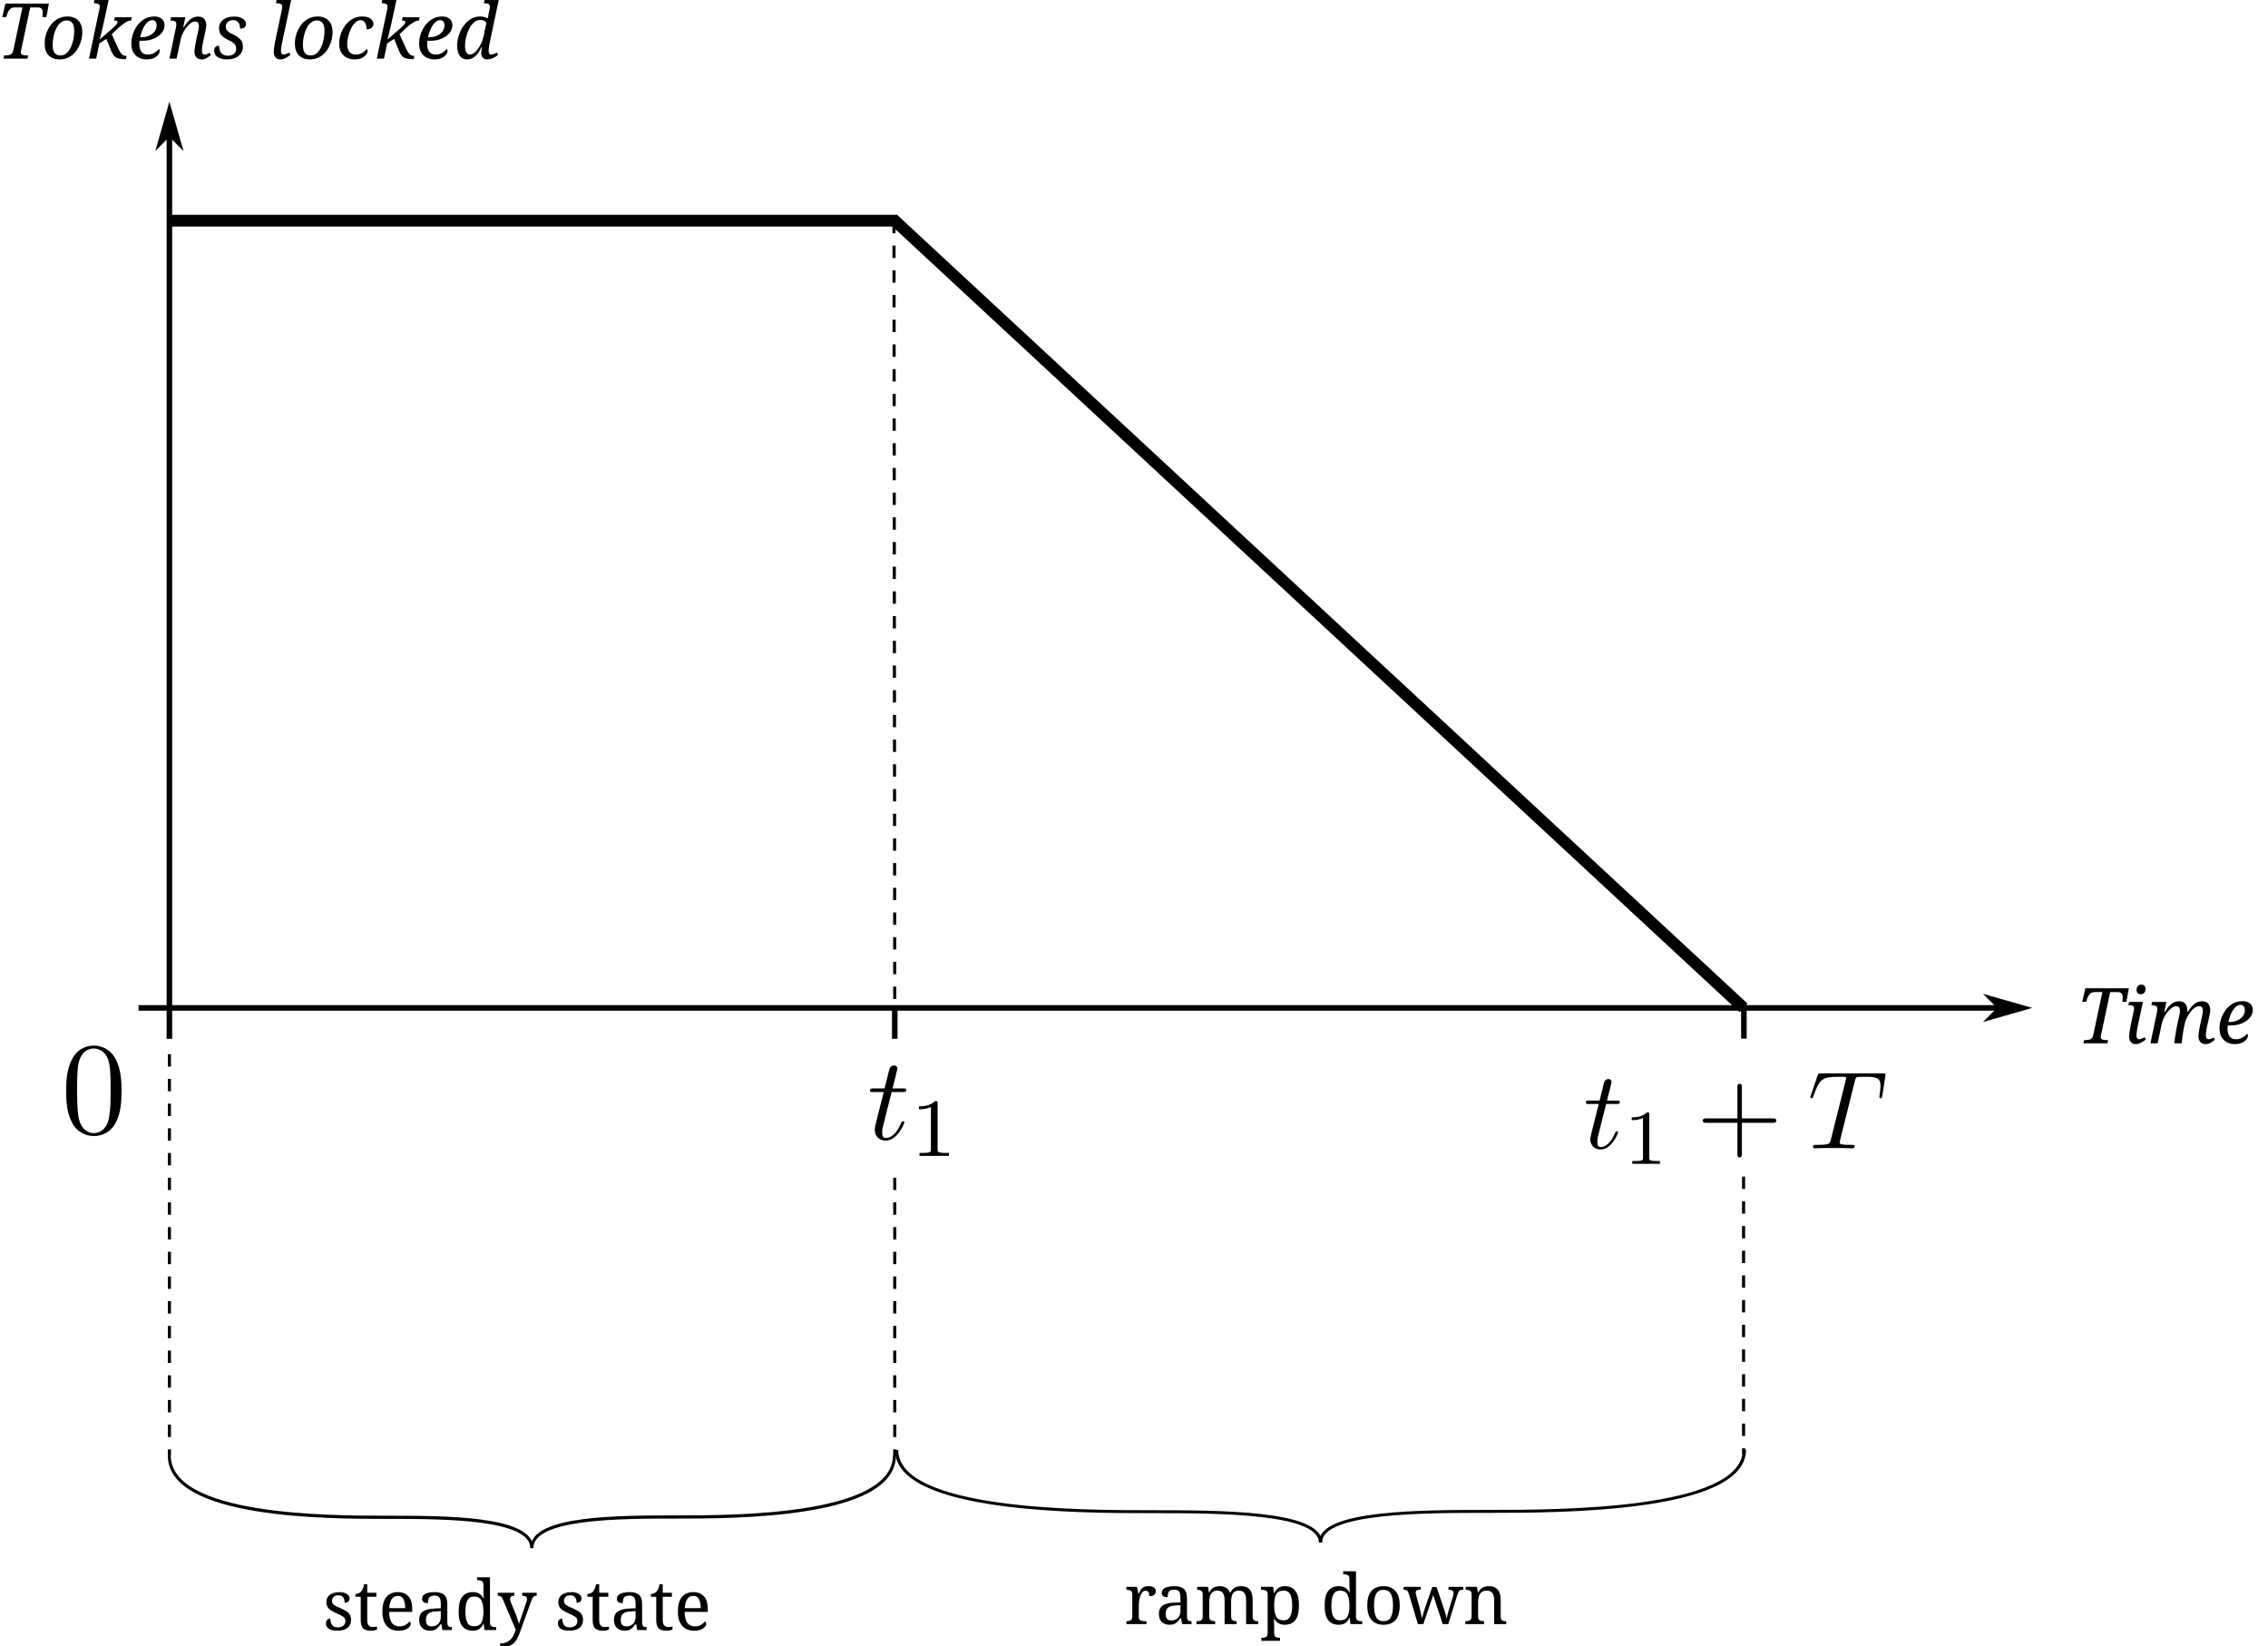
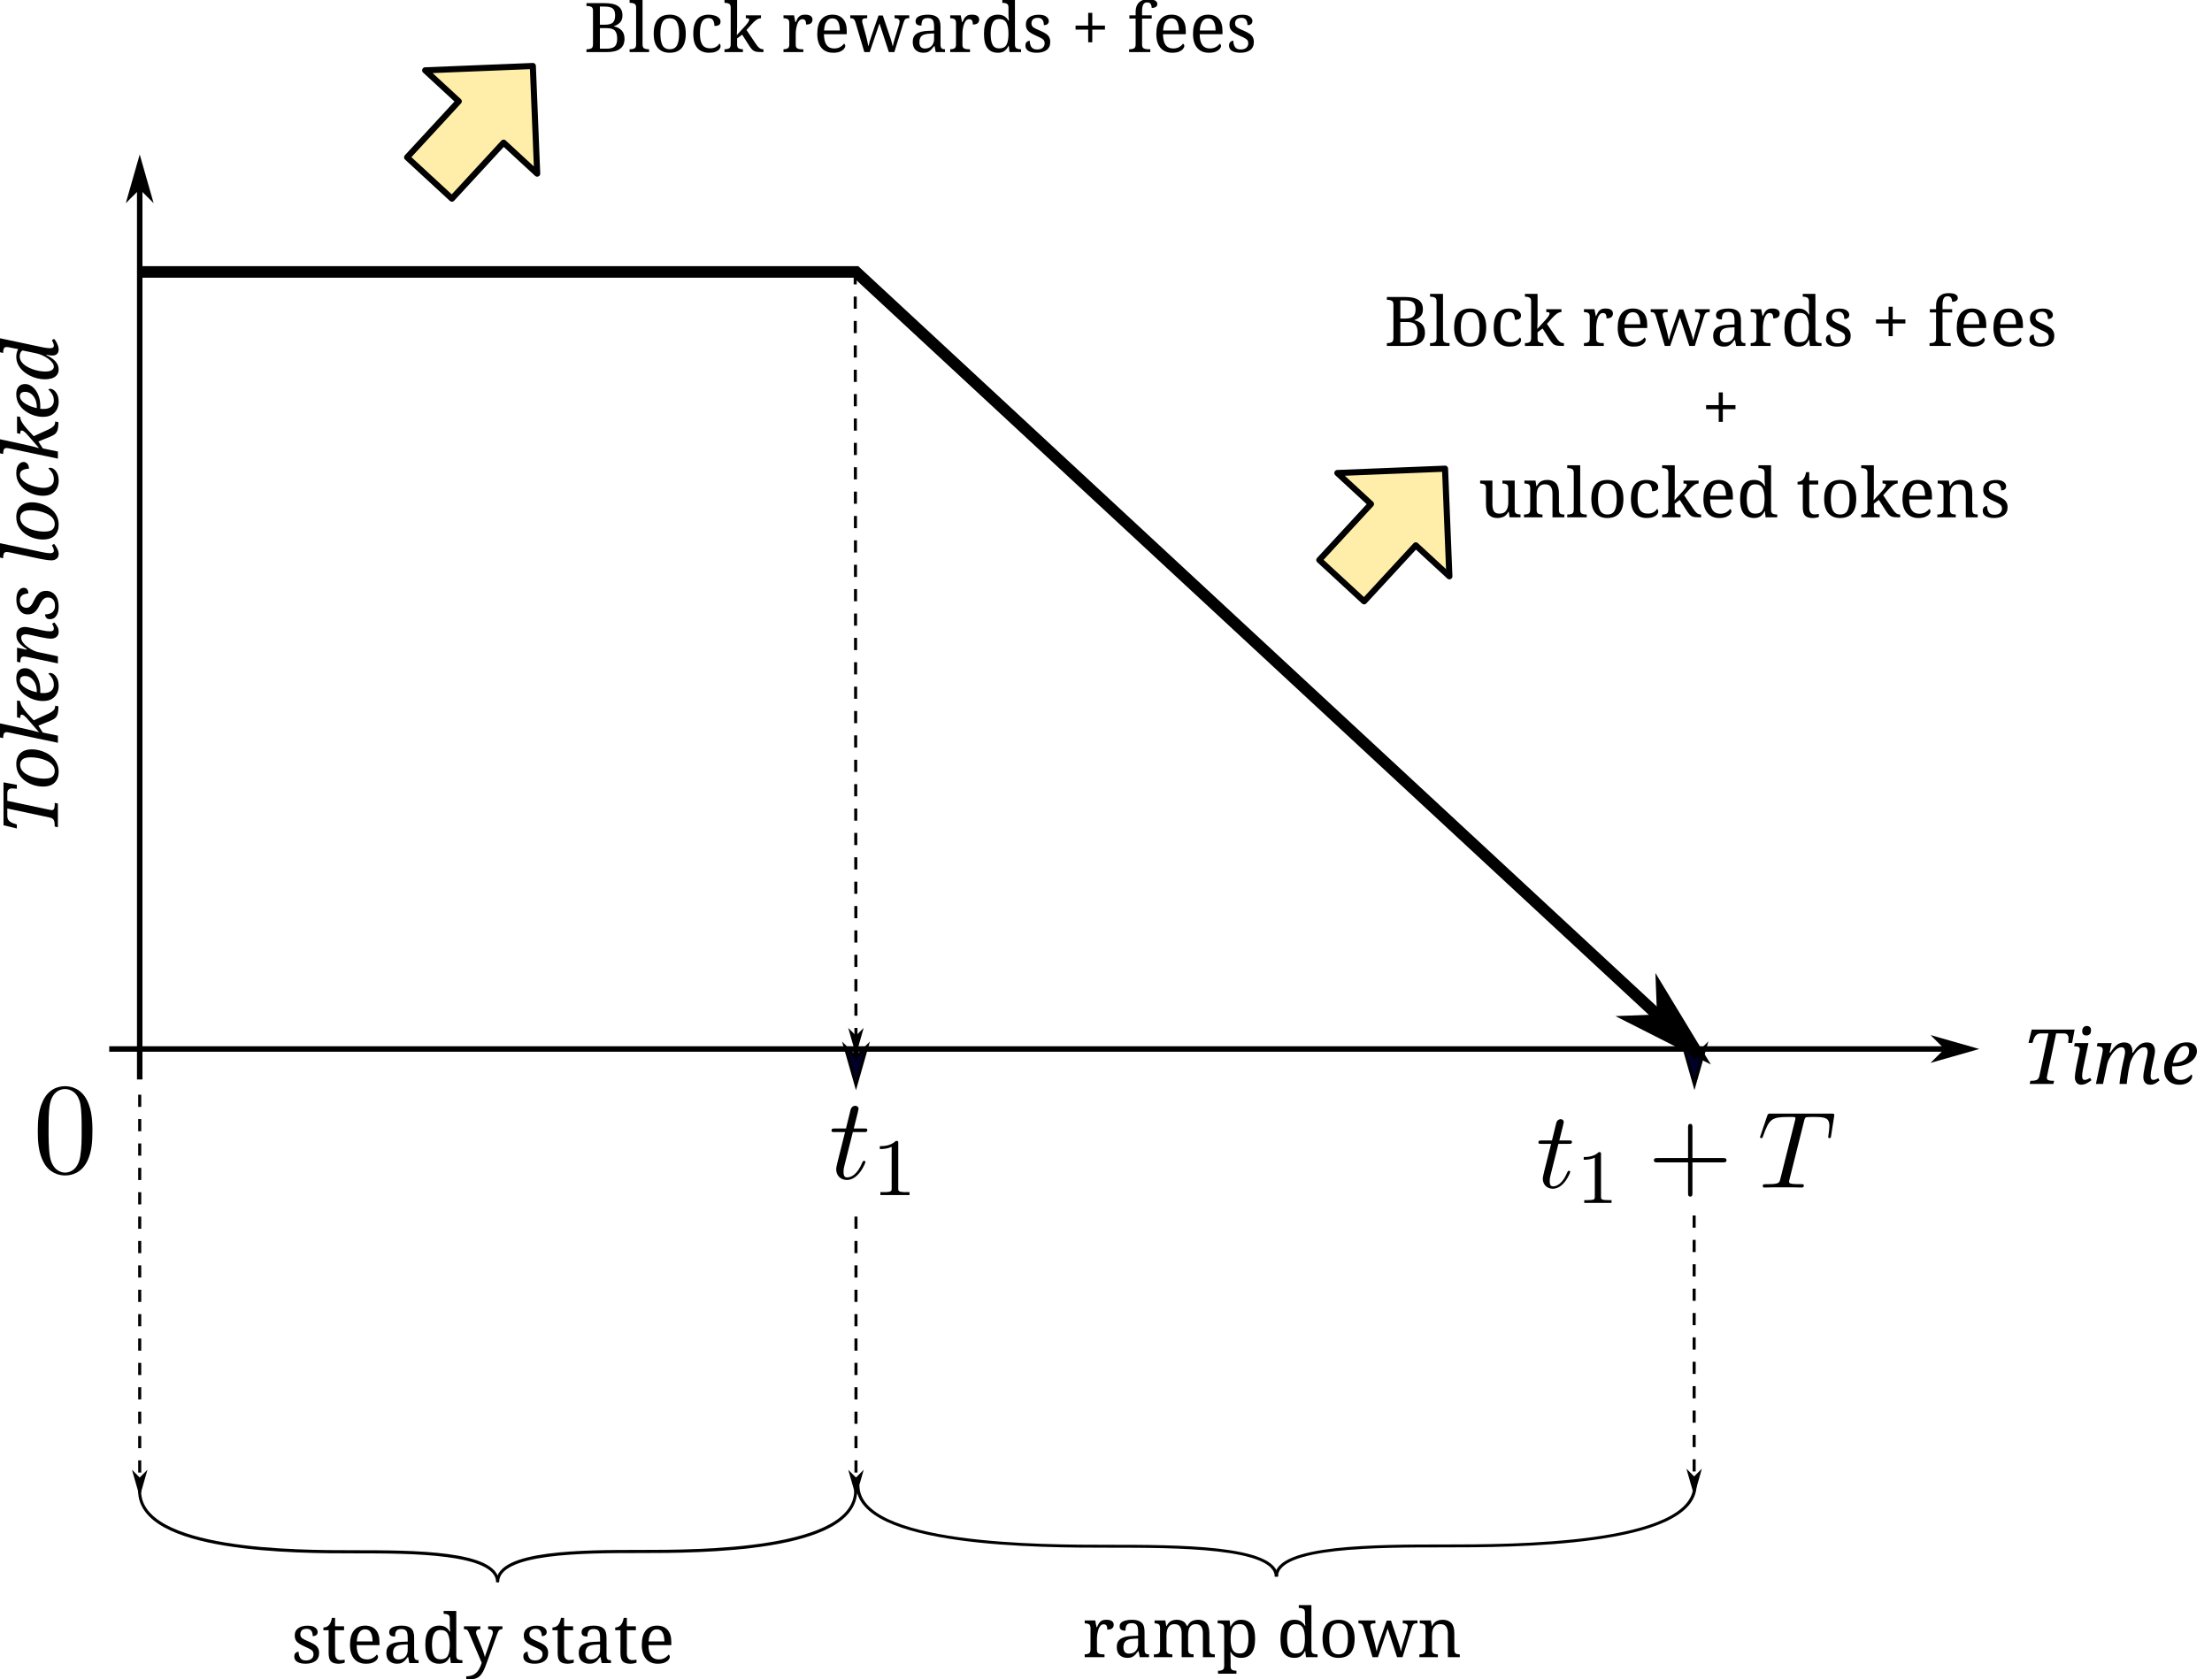
- <svg xmlns="http://www.w3.org/2000/svg" width="207.373mm" height="150.421mm" viewBox="0 0 734.786 532.988" id="svg2" version="1.1">
+ <svg xmlns="http://www.w3.org/2000/svg" width="204.82mm" height="155.434mm" viewBox="0 0 725.739 550.752" id="svg2" version="1.1">
  <defs id="defs4">
+     <marker style="overflow:visible" id="marker4587" refX="0" refY="0" orient="auto">
+       <path transform="matrix(-0.4,0,0,-0.4,-4,0)" style="fill:#000000;fill-opacity:1;fill-rule:evenodd;stroke:#000000;stroke-width:1pt;stroke-opacity:1" d="M 0,0 5,-5 -12.5,0 5,5 0,0 Z" id="path4589" />
+     </marker>
+     <marker style="overflow:visible" id="marker4537" refX="0" refY="0" orient="auto">
+       <path transform="matrix(-0.4,0,0,-0.4,-4,0)" style="fill:#ffeeaa;fill-opacity:1;fill-rule:evenodd;stroke:#000000;stroke-width:1pt;stroke-opacity:1" d="M 0,0 5,-5 -12.5,0 5,5 0,0 Z" id="path4539" />
+     </marker>
+     <marker style="overflow:visible" id="marker4491" refX="0" refY="0" orient="auto">
+       <path transform="matrix(-0.4,0,0,-0.4,-4,0)" style="fill:#ffeeaa;fill-opacity:1;fill-rule:evenodd;stroke:#000000;stroke-width:1pt;stroke-opacity:1" d="M 0,0 5,-5 -12.5,0 5,5 0,0 Z" id="path4493" />
+     </marker>
+     <marker style="overflow:visible" id="marker4449" refX="0" refY="0" orient="auto">
+       <path transform="matrix(-0.4,0,0,-0.4,-4,0)" style="fill:#000000;fill-opacity:1;fill-rule:evenodd;stroke:#000000;stroke-width:1pt;stroke-opacity:1" d="M 0,0 5,-5 -12.5,0 5,5 0,0 Z" id="path4451" />
+     </marker>
+     <marker style="overflow:visible" id="marker4411" refX="0" refY="0" orient="auto">
+       <path transform="matrix(-0.4,0,0,-0.4,-4,0)" style="fill:#000000;fill-opacity:1;fill-rule:evenodd;stroke:#000000;stroke-width:1pt;stroke-opacity:1" d="M 0,0 5,-5 -12.5,0 5,5 0,0 Z" id="path4413" />
+     </marker>
+     <marker style="overflow:visible" id="marker4377" refX="0" refY="0" orient="auto">
+       <path transform="matrix(-0.4,0,0,-0.4,-4,0)" style="fill:#000000;fill-opacity:1;fill-rule:evenodd;stroke:#000000;stroke-width:1pt;stroke-opacity:1" d="M 0,0 5,-5 -12.5,0 5,5 0,0 Z" id="path4379" />
+     </marker>
+     <marker style="overflow:visible" id="marker4347" refX="0" refY="0" orient="auto">
+       <path transform="matrix(-0.4,0,0,-0.4,-4,0)" style="fill:#000000;fill-opacity:1;fill-rule:evenodd;stroke:#000000;stroke-width:1pt;stroke-opacity:1" d="M 0,0 5,-5 -12.5,0 5,5 0,0 Z" id="path4349" />
+     </marker>
+     <marker style="overflow:visible" id="marker4321" refX="0" refY="0" orient="auto">
+       <path transform="matrix(-0.4,0,0,-0.4,-4,0)" style="fill:#000000;fill-opacity:1;fill-rule:evenodd;stroke:#000000;stroke-width:1pt;stroke-opacity:1" d="M 0,0 5,-5 -12.5,0 5,5 0,0 Z" id="path4323" />
+     </marker>
+     <marker style="overflow:visible" id="marker4299" refX="0" refY="0" orient="auto">
+       <path transform="matrix(-0.4,0,0,-0.4,-4,0)" style="fill:#000029;fill-opacity:1;fill-rule:evenodd;stroke:#000000;stroke-width:1pt;stroke-opacity:1" d="M 0,0 5,-5 -12.5,0 5,5 0,0 Z" id="path4301" />
+     </marker>
+     <marker style="overflow:visible" id="marker4289" refX="0" refY="0" orient="auto">
+       <path transform="matrix(-0.4,0,0,-0.4,-4,0)" style="fill:#000029;fill-opacity:1;fill-rule:evenodd;stroke:#000000;stroke-width:1pt;stroke-opacity:1" d="M 0,0 5,-5 -12.5,0 5,5 0,0 Z" id="path4291" />
+     </marker>
    <marker orient="auto" refY="0" refX="0" id="marker4419" style="overflow:visible">
      <path id="path4421" d="M 0,0 5,-5 -12.5,0 5,5 0,0 Z" style="fill:#000000;fill-opacity:1;fill-rule:evenodd;stroke:#000000;stroke-width:1pt;stroke-opacity:1" transform="matrix(-0.4,0,0,-0.4,-4,0)" />
    </marker>
-     <marker style="overflow:visible" id="Arrow1Mend" refX="0" refY="0" orient="auto">
-       <path transform="matrix(-0.4,0,0,-0.4,-4,0)" style="fill:#000000;fill-opacity:1;fill-rule:evenodd;stroke:#000000;stroke-width:1pt;stroke-opacity:1" d="M 0,0 5,-5 -12.5,0 5,5 0,0 Z" id="path4152" />
-     </marker>
  </defs>
-   <g id="layer1" transform="translate(-65.11551,-45.88832)">
-     <path id="path4135" d="M 120,382.362 120,82.362" style="fill:none;fill-rule:evenodd;stroke:#000000;stroke-width:1.8;stroke-linecap:butt;stroke-linejoin:miter;stroke-miterlimit:4;stroke-dasharray:none;stroke-opacity:1;marker-end:url(#marker4419)" />
-     <path id="path4137" d="m 110,372.362 610,0" style="fill:none;fill-rule:evenodd;stroke:#000000;stroke-width:1.8;stroke-linecap:butt;stroke-linejoin:miter;stroke-miterlimit:4;stroke-dasharray:none;stroke-opacity:1;marker-end:url(#Arrow1Mend)" />
+   <g id="layer1" transform="translate(-74.16214,-28.12465)">
+     <path id="path4135" d="M 120,382.362 120,82.362" style="fill:none;fill-rule:evenodd;stroke:#000000;stroke-width:1.8;stroke-linecap:butt;stroke-linejoin:miter;stroke-miterlimit:4;stroke-dasharray:none;stroke-opacity:1;marker-end:url(#marker4587)" />
+     <path id="path4137" d="m 110,372.362 610,0" style="fill:none;fill-rule:evenodd;stroke:#000000;stroke-width:1.8;stroke-linecap:butt;stroke-linejoin:miter;stroke-miterlimit:4;stroke-dasharray:none;stroke-opacity:1;marker-end:url(#marker4419)" />
    <g id="g4504" transform="matrix(0.7218668,0,0,0.7218668,130.4777,156.7154)">
      <g id="g4506" transform="matrix(1.062992,0,0,-1.062992,-186.0236,789.2717)" xml:space="preserve" stroke-miterlimit="10.433" font-style="normal" font-variant="normal" font-weight="normal" font-stretch="normal" font-size-adjust="none" letter-spacing="normal" word-spacing="normal" style="font-style:normal;font-variant:normal;font-weight:normal;font-stretch:normal;letter-spacing:normal;word-spacing:normal;text-anchor:start;fill:none;fill-opacity:1;fill-rule:evenodd;stroke:#000000;stroke-linecap:butt;stroke-linejoin:miter;stroke-miterlimit:10.433;stroke-dasharray:none;stroke-dashoffset:0;stroke-opacity:1">
        <path d="m 466.26,425.93 4.69,0 c 0.99,0 1.49,0 1.49,0.99 0,0.55 -0.5,0.55 -1.4,0.55 l -4.38,0 c 1.79,7.07 2.04,8.07 2.04,8.37 0,0.84 -0.59,1.34 -1.44,1.34 -0.15,0 -1.55,-0.05 -1.99,-1.79 l -1.95,-7.92 -4.68,0 c -1,0 -1.5,0 -1.5,-0.95 0,-0.59 0.4,-0.59 1.4,-0.59 l 4.39,0 c -3.59,-14.15 -3.79,-15 -3.79,-15.89 0,-2.7 1.89,-4.59 4.58,-4.59 5.08,0 7.92,7.28 7.92,7.67 0,0.5 -0.4,0.5 -0.6,0.5 -0.45,0 -0.49,-0.15 -0.74,-0.69 -2.14,-5.19 -4.78,-6.38 -6.48,-6.38 -1.05,0 -1.54,0.65 -1.54,2.29 0,1.2 0.1,1.54 0.29,2.39 z" id="path4508" style="fill:#000000;stroke-width:0" />
        <path d="m 485.68,421.18 0,0.04 0,0.04 0,0.04 0,0.04 0,0.04 0,0.04 0,0.03 0,0.04 -0.01,0.03 0,0.03 0,0.04 0,0.03 -0.01,0.02 0,0.03 0,0.03 -0.01,0.03 0,0.02 0,0.02 -0.02,0.05 -0.01,0.04 -0.01,0.04 -0.02,0.03 -0.02,0.03 -0.02,0.03 -0.03,0.03 -0.02,0.02 -0.03,0.02 -0.04,0.02 -0.03,0.01 -0.04,0.01 -0.05,0.02 -0.05,0 -0.02,0.01 -0.03,0 -0.03,0.01 -0.02,0 -0.03,0 -0.03,0 -0.04,0 -0.03,0.01 -0.03,0 -0.04,0 -0.03,0 -0.04,0 -0.04,0 -0.04,0 -0.04,0 -0.04,0 -0.05,0 -0.04,0 c -2.24,-2.19 -5.41,-2.23 -6.84,-2.23 l 0,-1.25 c 0.84,0 3.14,0 5.06,0.97 l 0,-17.78 c 0,-1.15 0,-1.61 -3.49,-1.61 l -1.33,0 0,-1.25 12.45,0 0,1.25 -1.32,0 c -3.49,0 -3.49,0.46 -3.49,1.61 z" id="path4510" style="fill:#000000;stroke-width:0" />
      </g>
    </g>
    <g id="g4593" transform="matrix(0.6768388,0,0,0.6768388,375.9124,175.7255)">
      <g id="content" transform="matrix(1.062992,0,0,-1.062992,-186.0236,789.2717)" xml:space="preserve" stroke-miterlimit="10.433" font-style="normal" font-variant="normal" font-weight="normal" font-stretch="normal" font-size-adjust="none" letter-spacing="normal" word-spacing="normal" style="font-style:normal;font-variant:normal;font-weight:normal;font-stretch:normal;letter-spacing:normal;word-spacing:normal;text-anchor:start;fill:none;fill-opacity:1;fill-rule:evenodd;stroke:#000000;stroke-linecap:butt;stroke-linejoin:miter;stroke-miterlimit:10.433;stroke-dasharray:none;stroke-dashoffset:0;stroke-opacity:1">
        <path d="m 466.26,425.93 4.69,0 c 0.99,0 1.49,0 1.49,0.99 0,0.55 -0.5,0.55 -1.4,0.55 l -4.38,0 c 1.79,7.07 2.04,8.07 2.04,8.37 0,0.84 -0.59,1.34 -1.44,1.34 -0.15,0 -1.55,-0.05 -1.99,-1.79 l -1.95,-7.92 -4.68,0 c -1,0 -1.5,0 -1.5,-0.95 0,-0.59 0.4,-0.59 1.4,-0.59 l 4.39,0 c -3.59,-14.15 -3.79,-15 -3.79,-15.89 0,-2.7 1.89,-4.59 4.58,-4.59 5.08,0 7.92,7.28 7.92,7.67 0,0.5 -0.4,0.5 -0.6,0.5 -0.45,0 -0.49,-0.15 -0.74,-0.69 -2.14,-5.19 -4.78,-6.38 -6.48,-6.38 -1.05,0 -1.54,0.65 -1.54,2.29 0,1.2 0.1,1.54 0.29,2.39 z" id="path4596" style="fill:#000000;stroke-width:0" />
        <path d="m 485.68,421.18 0,0.04 0,0.04 0,0.04 0,0.04 0,0.04 0,0.04 0,0.03 0,0.04 -0.01,0.03 0,0.03 0,0.04 0,0.03 -0.01,0.02 0,0.03 0,0.03 -0.01,0.03 0,0.02 0,0.02 -0.02,0.05 -0.01,0.04 -0.01,0.04 -0.02,0.03 -0.02,0.03 -0.02,0.03 -0.03,0.03 -0.02,0.02 -0.03,0.02 -0.04,0.02 -0.03,0.01 -0.04,0.01 -0.05,0.02 -0.05,0 -0.02,0.01 -0.03,0 -0.03,0.01 -0.02,0 -0.03,0 -0.03,0 -0.04,0 -0.03,0.01 -0.03,0 -0.04,0 -0.03,0 -0.04,0 -0.04,0 -0.04,0 -0.04,0 -0.04,0 -0.05,0 -0.04,0 c -2.24,-2.19 -5.41,-2.23 -6.84,-2.23 l 0,-1.25 c 0.84,0 3.14,0 5.06,0.97 l 0,-17.78 c 0,-1.15 0,-1.61 -3.49,-1.61 l -1.33,0 0,-1.25 12.45,0 0,1.25 -1.32,0 c -3.49,0 -3.49,0.46 -3.49,1.61 z" id="path4598" style="fill:#000000;stroke-width:0" />
        <path d="m 527.38,417.46 13.89,0 c 0.7,0 1.64,0 1.64,0.99 0,1 -0.94,1 -1.64,1 l -13.89,0 0,13.95 c 0,0.69 0,1.64 -1,1.64 -1,0 -1,-0.95 -1,-1.64 l 0,-13.95 -13.95,0 c -0.7,0 -1.64,0 -1.64,-1 0,-0.99 0.94,-0.99 1.64,-0.99 l 13.95,0 0,-13.95 c 0,-0.7 0,-1.64 1,-1.64 1,0 1,0.94 1,1.64 z" id="path4600" style="fill:#000000;stroke-width:0" />
        <path d="m 578.27,436.24 0.03,0.13 0.03,0.12 0.03,0.11 0.03,0.11 0.03,0.11 0.03,0.09 0.03,0.1 0.03,0.08 0.03,0.09 0.03,0.07 0.03,0.08 0.03,0.06 0.03,0.07 0.03,0.06 0.03,0.05 0.03,0.06 0.03,0.04 0.03,0.05 0.04,0.04 0.03,0.04 0.04,0.03 0.03,0.04 0.04,0.03 0.04,0.02 0.04,0.03 0.05,0.02 0.04,0.02 0.05,0.02 0.05,0.02 0.05,0.02 0.05,0.01 0.05,0.02 c 0.45,0.1 2.1,0.1 3.14,0.1 5.04,0 7.28,-0.2 7.28,-4.09 0,-0.74 -0.2,-2.68 -0.4,-3.98 -0.05,-0.2 -0.15,-0.8 -0.15,-0.95 0,-0.3 0.15,-0.64 0.6,-0.64 0.55,0 0.64,0.39 0.74,1.14 l 1.35,8.67 c 0.05,0.2 0.1,0.7 0.1,0.85 0,0.54 -0.5,0.54 -1.35,0.54 l -27.64,0 c -1.2,0 -1.25,-0.05 -1.6,-0.99 l -2.98,-8.77 c -0.05,-0.1 -0.3,-0.8 -0.3,-0.9 0,-0.29 0.25,-0.54 0.59,-0.54 0.5,0 0.55,0.25 0.85,1.04 2.69,7.72 3.98,8.62 11.36,8.62 l 1.94,0 c 1.4,0 1.4,-0.2 1.4,-0.6 0,-0.3 -0.16,-0.9 -0.2,-1.04 l -6.68,-26.61 c -0.45,-1.84 -0.6,-2.39 -5.93,-2.39 -1.79,0 -2.09,0 -2.09,-0.94 0,-0.6 0.55,-0.6 0.85,-0.6 1.34,0 2.74,0.1 4.08,0.1 l 8.37,0 c 1.44,0 2.94,-0.1 4.33,-0.1 0.5,0 1.1,0 1.1,1 0,0.54 -0.4,0.54 -1.69,0.54 -1.25,0 -1.89,0 -3.19,0.1 -1.45,0.15 -1.84,0.3 -1.84,1.1 0,0.05 0,0.3 0.2,1.05 z" id="path4602" style="fill:#000000;stroke-width:0" />
      </g>
    </g>
    <g id="g4652" transform="matrix(0.8039797,0,0,0.8039797,-155.2463,125.345)">
      <g word-spacing="normal" letter-spacing="normal" font-size-adjust="none" font-stretch="normal" font-weight="normal" font-variant="normal" font-style="normal" stroke-miterlimit="10.433" xml:space="preserve" transform="matrix(1.062992,0,0,-1.062992,-186.0236,789.2717)" id="g4654" style="font-style:normal;font-variant:normal;font-weight:normal;font-stretch:normal;letter-spacing:normal;word-spacing:normal;text-anchor:start;fill:none;fill-opacity:1;fill-rule:evenodd;stroke:#000000;stroke-linecap:butt;stroke-linejoin:miter;stroke-miterlimit:10.433;stroke-dasharray:none;stroke-dashoffset:0;stroke-opacity:1">
        <path id="path4656" d="m 478.91,421.94 0,0.75 -0.01,0.74 -0.02,0.75 -0.03,0.74 -0.05,0.75 -0.06,0.74 -0.07,0.74 -0.1,0.73 -0.11,0.73 -0.14,0.73 -0.16,0.72 -0.19,0.72 -0.22,0.71 -0.24,0.71 -0.28,0.7 -0.15,0.35 -0.16,0.35 c -2.29,4.78 -6.37,5.58 -8.47,5.58 -2.99,0 -6.62,-1.3 -8.66,-5.93 -1.6,-3.44 -1.85,-7.32 -1.85,-11.31 0,-3.74 0.2,-8.22 2.24,-12.01 2.15,-4.03 5.78,-5.03 8.22,-5.03 l 0,1.1 c -1.94,0 -4.88,1.25 -5.78,6.03 -0.54,2.99 -0.54,7.57 -0.54,10.51 0,3.19 0,6.47 0.4,9.16 0.94,5.93 4.68,6.38 5.92,6.38 1.65,0 4.94,-0.9 5.88,-5.83 0.5,-2.79 0.5,-6.57 0.5,-9.71 0,-3.74 0,-7.13 -0.55,-10.31 -0.75,-4.73 -3.59,-6.23 -5.83,-6.23 l 0,0 0,-1.1 c 2.69,0 6.48,1.05 8.67,5.78 1.59,3.44 1.84,7.32 1.84,11.26 z" style="fill:#000000;stroke-width:0" />
      </g>
    </g>
    <text xml:space="preserve" style="font-style:normal;font-weight:normal;font-size:30px;line-height:125%;font-family:sans-serif;letter-spacing:0px;word-spacing:0px;fill:#000000;fill-opacity:1;stroke:none;stroke-width:1px;stroke-linecap:butt;stroke-linejoin:miter;stroke-opacity:1" x="737.792" y="383.834" id="text4684">
      <tspan id="tspan4686" x="737.792" y="383.834" style="font-style:italic;font-variant:normal;font-weight:normal;font-stretch:normal;font-size:25px;font-family:serif;-inkscape-font-specification:'serif Italic'">Time</tspan>
    </text>
-     <text xml:space="preserve" style="font-style:normal;font-weight:normal;font-size:30px;line-height:125%;font-family:sans-serif;letter-spacing:0px;word-spacing:0px;fill:#000000;fill-opacity:1;stroke:none;stroke-width:1px;stroke-linecap:butt;stroke-linejoin:miter;stroke-opacity:1" x="63.931" y="64.882" id="text4688">
-       <tspan id="tspan4690" x="63.931" y="64.882" style="font-style:italic;font-variant:normal;font-weight:normal;font-stretch:normal;font-size:25px;font-family:serif;-inkscape-font-specification:'serif Italic'">Tokens locked</tspan>
+     <text xml:space="preserve" style="font-style:normal;font-weight:normal;font-size:30px;line-height:125%;font-family:sans-serif;letter-spacing:0px;word-spacing:0px;fill:#000000;fill-opacity:1;stroke:none;stroke-width:1px;stroke-linecap:butt;stroke-linejoin:miter;stroke-opacity:1" x="-301.896" y="93.156" id="text4688" transform="matrix(0,-1,1,0,0,0)">
+       <tspan id="tspan4690" x="-301.896" y="93.156" style="font-style:italic;font-variant:normal;font-weight:normal;font-stretch:normal;font-size:25px;font-family:serif;-inkscape-font-specification:'serif Italic'">Tokens locked</tspan>
    </text>
-     <path style="fill:#000029;fill-opacity:1;fill-rule:evenodd;stroke:#000000;stroke-width:1.8;stroke-linecap:butt;stroke-linejoin:miter;stroke-miterlimit:4;stroke-dasharray:none;stroke-opacity:1" d="m 355,372.362 0,10" id="path4692" />
-     <path style="fill:#000029;fill-opacity:1;fill-rule:evenodd;stroke:#000000;stroke-width:1.8;stroke-linecap:butt;stroke-linejoin:miter;stroke-miterlimit:4;stroke-dasharray:none;stroke-opacity:1" d="m 630.098,372.311 0,10" id="path4692-9" />
-     <path style="fill:none;fill-rule:evenodd;stroke:#000000;stroke-width:3.8;stroke-linecap:butt;stroke-linejoin:miter;stroke-miterlimit:4;stroke-dasharray:none;stroke-opacity:1" d="m 120,117.362 235,0 275,255" id="path4715" />
-     <path style="fill:none;fill-rule:evenodd;stroke:#000000;stroke-width:1;stroke-linecap:butt;stroke-linejoin:miter;stroke-miterlimit:4;stroke-dasharray:4, 4;stroke-dashoffset:0;stroke-opacity:1" d="m 120,387.362 0,130" id="path4717" />
-     <path style="fill:none;fill-rule:evenodd;stroke:#000000;stroke-width:1;stroke-linecap:butt;stroke-linejoin:miter;stroke-miterlimit:4;stroke-dasharray:4, 4;stroke-dashoffset:0;stroke-opacity:1" d="m 355,427.362 0,90" id="path4719" />
-     <path style="fill:none;fill-rule:evenodd;stroke:#000000;stroke-width:1;stroke-linecap:butt;stroke-linejoin:miter;stroke-miterlimit:4;stroke-dasharray:4, 4;stroke-dashoffset:0;stroke-opacity:1" d="m 630,427.005 0,90" id="path4719-1" />
+     <path style="fill:#000029;fill-opacity:1;fill-rule:evenodd;stroke:#000000;stroke-width:1.8;stroke-linecap:butt;stroke-linejoin:miter;stroke-miterlimit:4;stroke-dasharray:none;stroke-opacity:1;marker-end:url(#marker4289)" d="m 355,372.362 0,10" id="path4692" />
+     <path style="fill:#000029;fill-opacity:1;fill-rule:evenodd;stroke:#000000;stroke-width:1.8;stroke-linecap:butt;stroke-linejoin:miter;stroke-miterlimit:4;stroke-dasharray:none;stroke-opacity:1;marker-end:url(#marker4299)" d="m 630.098,372.311 0,10" id="path4692-9" />
+     <path style="fill:none;fill-rule:evenodd;stroke:#000000;stroke-width:3.8;stroke-linecap:butt;stroke-linejoin:miter;stroke-miterlimit:4;stroke-dasharray:none;stroke-opacity:1;marker-end:url(#marker4321)" d="m 120,117.362 235,0 275,255" id="path4715" />
+     <path style="fill:none;fill-rule:evenodd;stroke:#000000;stroke-width:1;stroke-linecap:butt;stroke-linejoin:miter;stroke-miterlimit:4;stroke-dasharray:4, 4;stroke-dashoffset:0;stroke-opacity:1;marker-end:url(#marker4347)" d="m 120,387.362 0,130" id="path4717" />
+     <path style="fill:none;fill-rule:evenodd;stroke:#000000;stroke-width:1;stroke-linecap:butt;stroke-linejoin:miter;stroke-miterlimit:4;stroke-dasharray:4, 4;stroke-dashoffset:0;stroke-opacity:1;marker-end:url(#marker4377)" d="m 355,427.362 0,90" id="path4719" />
+     <path style="fill:none;fill-rule:evenodd;stroke:#000000;stroke-width:1;stroke-linecap:butt;stroke-linejoin:miter;stroke-miterlimit:4;stroke-dasharray:4, 4;stroke-dashoffset:0;stroke-opacity:1;marker-end:url(#marker4411)" d="m 630,427.005 0,90" id="path4719-1" />
    <g id="g6063" transform="matrix(0.9396375,0,0,1,7.213315,0)" style="stroke-width:1.032;stroke-miterlimit:4;stroke-dasharray:none">
      <path id="path6046" d="m 120,517.362 c 0,20 55,20 75,20 20,0 50,0 50,10" style="fill:none;fill-rule:evenodd;stroke:#000000;stroke-width:1.032;stroke-linecap:butt;stroke-linejoin:miter;stroke-miterlimit:4;stroke-dasharray:none;stroke-opacity:1" />
      <path id="path6046-1" d="m 370.022,517.259 c 0,20 -55,20 -75,20 -20,0 -50,0 -50,10" style="fill:none;fill-rule:evenodd;stroke:#000000;stroke-width:1.032;stroke-linecap:butt;stroke-linejoin:miter;stroke-miterlimit:4;stroke-dasharray:none;stroke-opacity:1" />
    </g>
    <g id="g6063-9" transform="matrix(1.098592,0,0,1,223.7741,-1.818525)" style="stroke-width:0.954;stroke-miterlimit:4;stroke-dasharray:none">
      <path id="path6046-0" d="m 120,517.362 c 0,20 55,20 75,20 20,0 50,0 50,10" style="fill:none;fill-rule:evenodd;stroke:#000000;stroke-width:0.954;stroke-linecap:butt;stroke-linejoin:miter;stroke-miterlimit:4;stroke-dasharray:none;stroke-opacity:1" />
      <path id="path6046-1-8" d="m 370.022,517.259 c 0,20 -55,20 -75,20 -20,0 -50,0 -50,10" style="fill:none;fill-rule:evenodd;stroke:#000000;stroke-width:0.954;stroke-linecap:butt;stroke-linejoin:miter;stroke-miterlimit:4;stroke-dasharray:none;stroke-opacity:1" />
    </g>
    <text xml:space="preserve" style="font-style:normal;font-weight:normal;font-size:30px;line-height:125%;font-family:sans-serif;letter-spacing:0px;word-spacing:0px;fill:#000000;fill-opacity:1;stroke:none;stroke-width:1px;stroke-linecap:butt;stroke-linejoin:miter;stroke-opacity:1" x="169.695" y="573.877" id="text6088">
      <tspan id="tspan6090" x="169.695" y="573.877" style="font-style:normal;font-variant:normal;font-weight:normal;font-stretch:normal;font-size:22.5px;font-family:serif;-inkscape-font-specification:serif">steady state</tspan>
    </text>
    <text xml:space="preserve" style="font-style:normal;font-weight:normal;font-size:30px;line-height:125%;font-family:sans-serif;letter-spacing:0px;word-spacing:0px;fill:#000000;fill-opacity:1;stroke:none;stroke-width:1px;stroke-linecap:butt;stroke-linejoin:miter;stroke-opacity:1" x="429.292" y="571.956" id="text6088-9">
      <tspan id="tspan6090-8" x="429.292" y="571.956" style="font-style:normal;font-variant:normal;font-weight:normal;font-stretch:normal;font-size:22.5px;font-family:serif;-inkscape-font-specification:serif">ramp down</tspan>
    </text>
-     <path style="fill:none;fill-rule:evenodd;stroke:#000000;stroke-width:1;stroke-linecap:butt;stroke-linejoin:miter;stroke-miterlimit:4;stroke-dasharray:4, 4;stroke-dashoffset:0;stroke-opacity:1" d="m 354.746,117.448 0.253,254.907" id="path4719-8" />
+     <path style="fill:none;fill-rule:evenodd;stroke:#000000;stroke-width:1;stroke-linecap:butt;stroke-linejoin:miter;stroke-miterlimit:4;stroke-dasharray:4, 4;stroke-dashoffset:0;stroke-opacity:1;marker-end:url(#marker4449)" d="m 354.746,117.448 0.253,254.907" id="path4719-8" />
+     <path style="fill:#ffeeaa;fill-rule:evenodd;stroke:#000000;stroke-width:2;stroke-linecap:butt;stroke-linejoin:round;stroke-miterlimit:4;stroke-dasharray:none;stroke-opacity:1;marker-end:" d="m 507.016,211.895 16.95,-18.376 -11.026,-10.17 35.327,-1.426 1.426,35.327 -11.026,-10.17 -16.95,18.376 z" id="path4186-6" />
+     <path style="fill:#ffeeaa;fill-rule:evenodd;stroke:#000000;stroke-width:2;stroke-linecap:butt;stroke-linejoin:round;stroke-miterlimit:4;stroke-dasharray:none;stroke-opacity:1;marker-end:" d="m 207.73,79.752 16.95,-18.376 -11.026,-10.17 35.327,-1.426 1.426,35.327 -11.026,-10.17 -16.95,18.376 z" id="path4186-6-7" />
+     <text xml:space="preserve" style="font-style:normal;font-weight:normal;font-size:30px;line-height:125%;font-family:sans-serif;letter-spacing:0px;word-spacing:0px;fill:#000000;fill-opacity:1;stroke:none;stroke-width:1px;stroke-linecap:butt;stroke-linejoin:miter;stroke-opacity:1" x="265.714" y="45.219" id="text4233">
+       <tspan id="tspan4235" x="265.714" y="45.219" style="font-style:normal;font-variant:normal;font-weight:normal;font-stretch:normal;font-size:22.5px;font-family:serif;-inkscape-font-specification:serif">Block rewards + fees</tspan>
+     </text>
+     <text xml:space="preserve" style="font-style:normal;font-weight:normal;font-size:30px;line-height:125%;font-family:sans-serif;text-align:center;letter-spacing:0px;word-spacing:0px;text-anchor:middle;fill:#000000;fill-opacity:1;stroke:none;stroke-width:1px;stroke-linecap:butt;stroke-linejoin:miter;stroke-opacity:1" x="666.042" y="141.648" id="text4233-5">
+       <tspan id="tspan4235-3" x="666.042" y="141.648" style="font-style:normal;font-variant:normal;font-weight:normal;font-stretch:normal;font-size:22.5px;font-family:serif;-inkscape-font-specification:serif;text-align:center;text-anchor:middle">Block rewards + fees</tspan>
+       <tspan x="666.042" y="169.773" style="font-style:normal;font-variant:normal;font-weight:normal;font-stretch:normal;font-size:22.5px;font-family:serif;-inkscape-font-specification:serif;text-align:center;text-anchor:middle" id="tspan4255">+</tspan>
+       <tspan x="666.042" y="197.898" style="font-style:normal;font-variant:normal;font-weight:normal;font-stretch:normal;font-size:22.5px;font-family:serif;-inkscape-font-specification:serif;text-align:center;text-anchor:middle" id="tspan4257">unlocked tokens</tspan>
+     </text>
  </g>
</svg>
